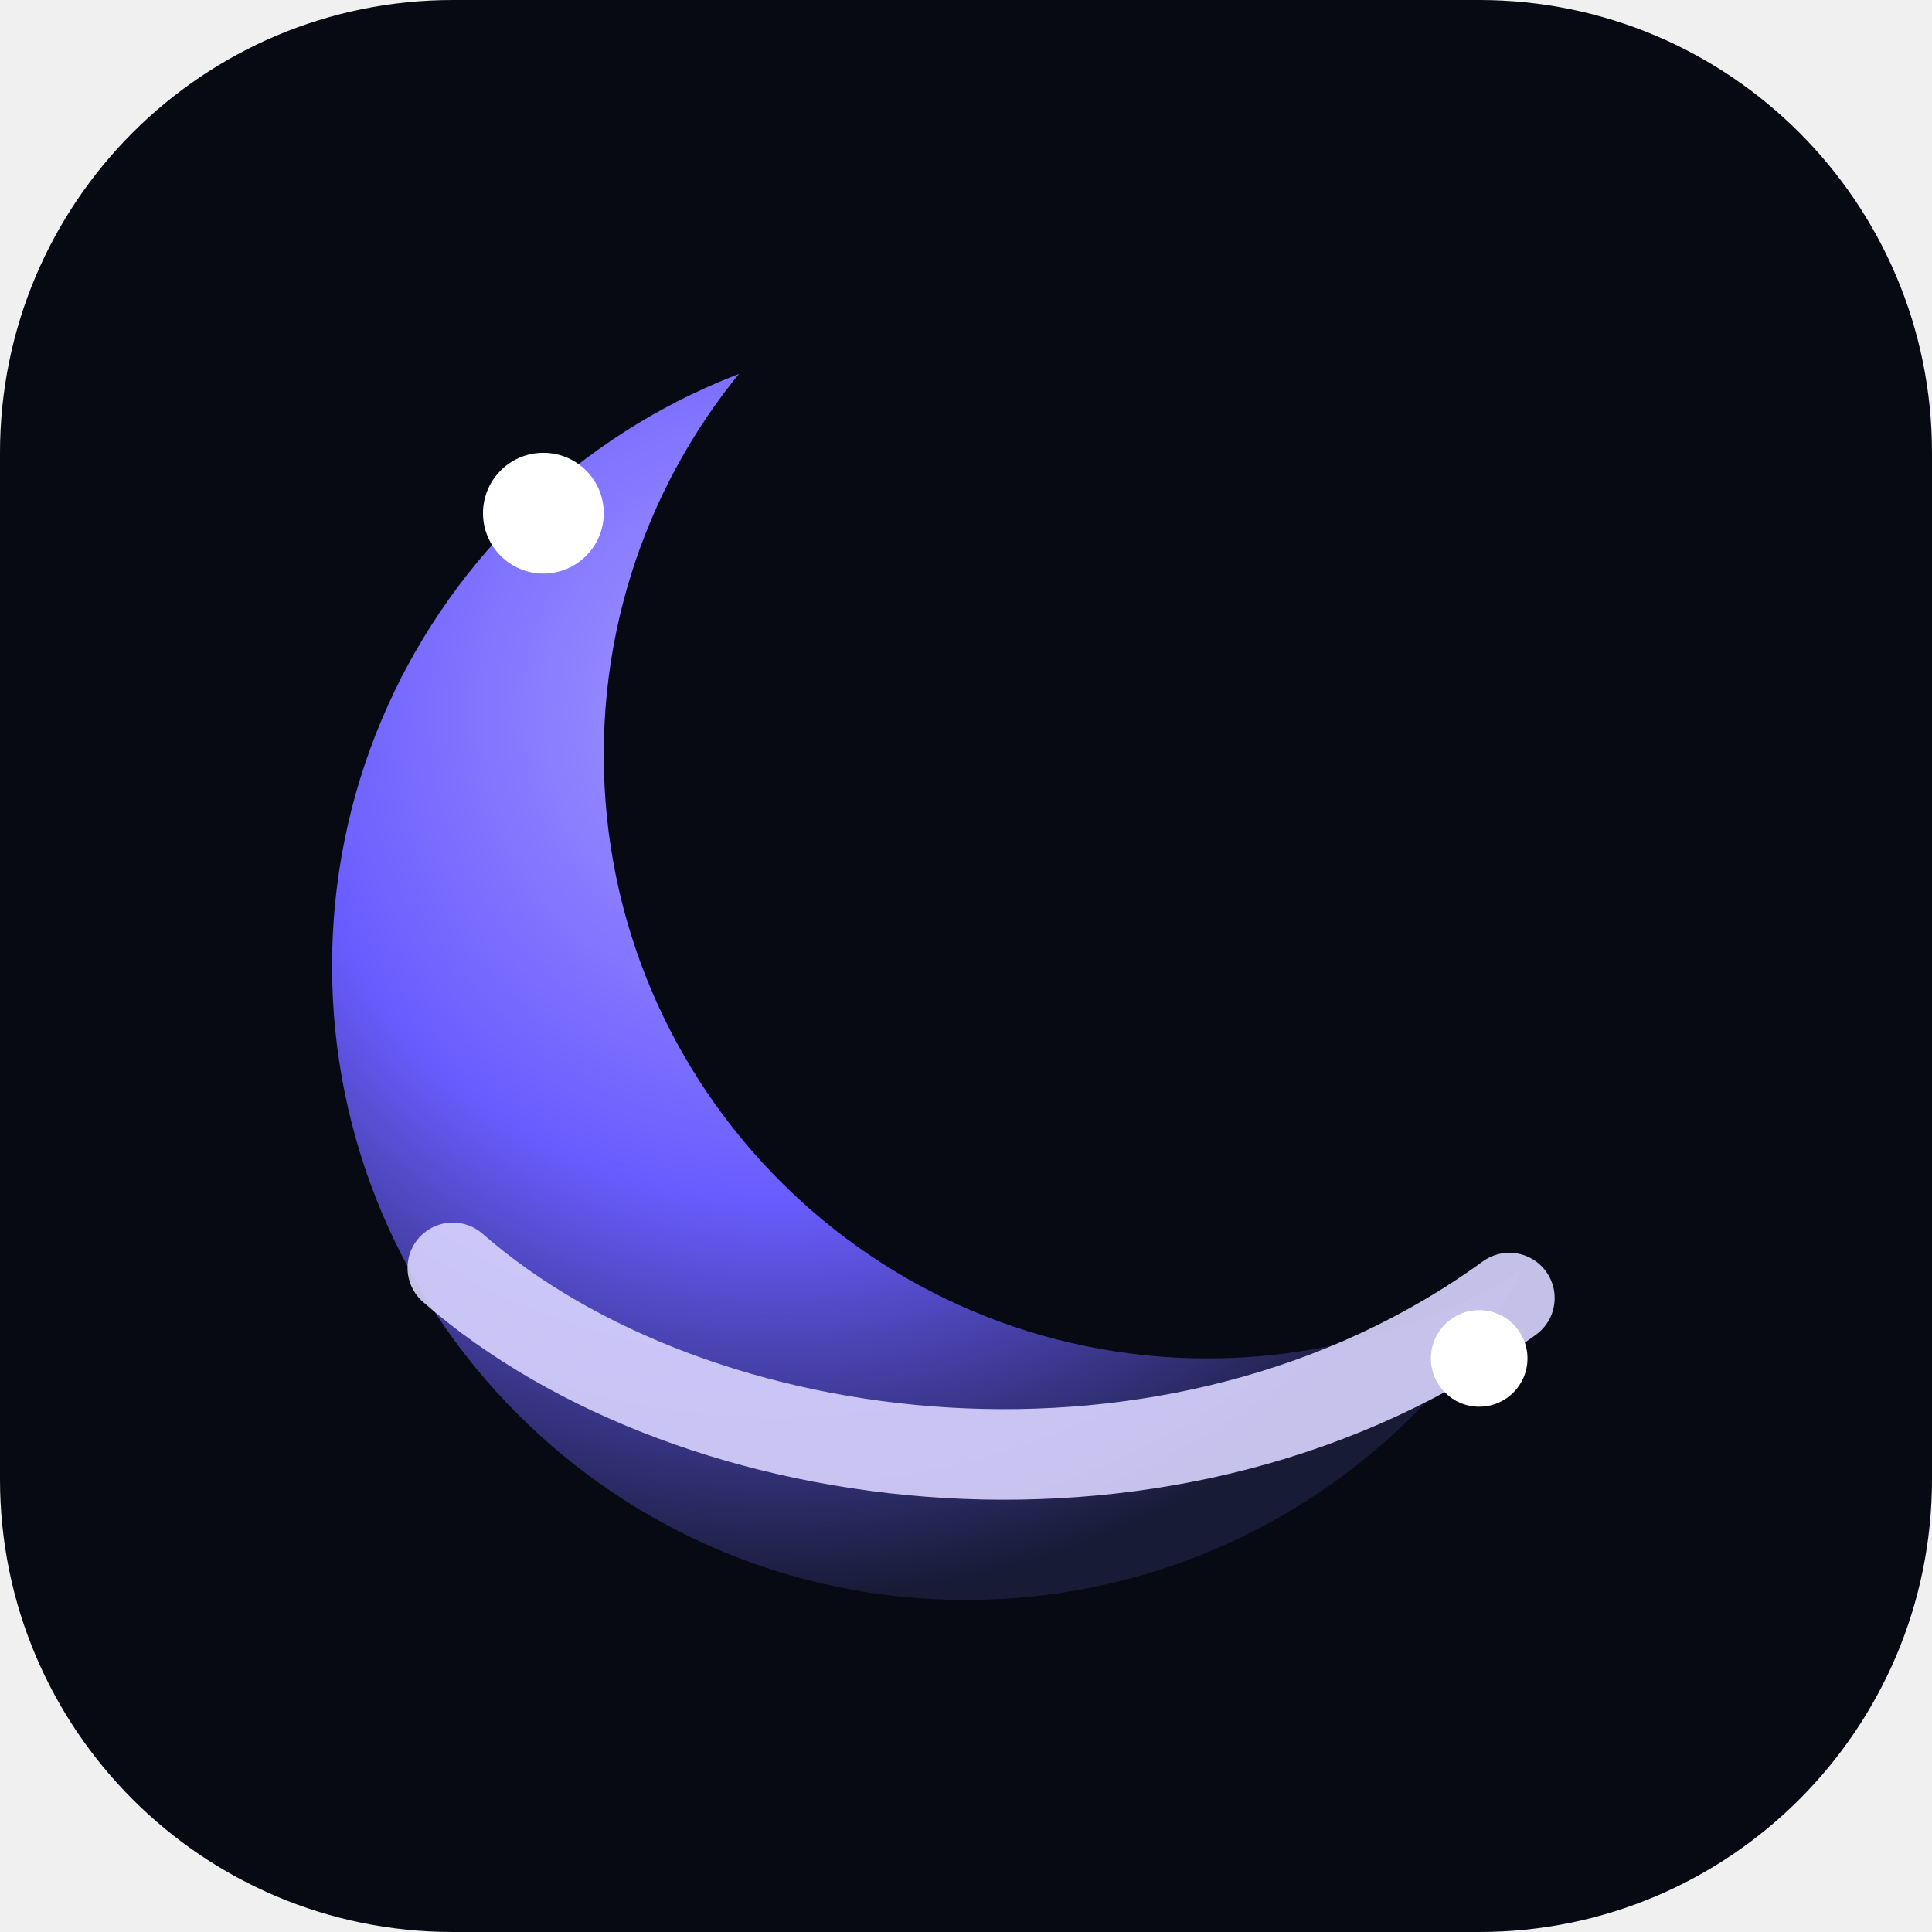
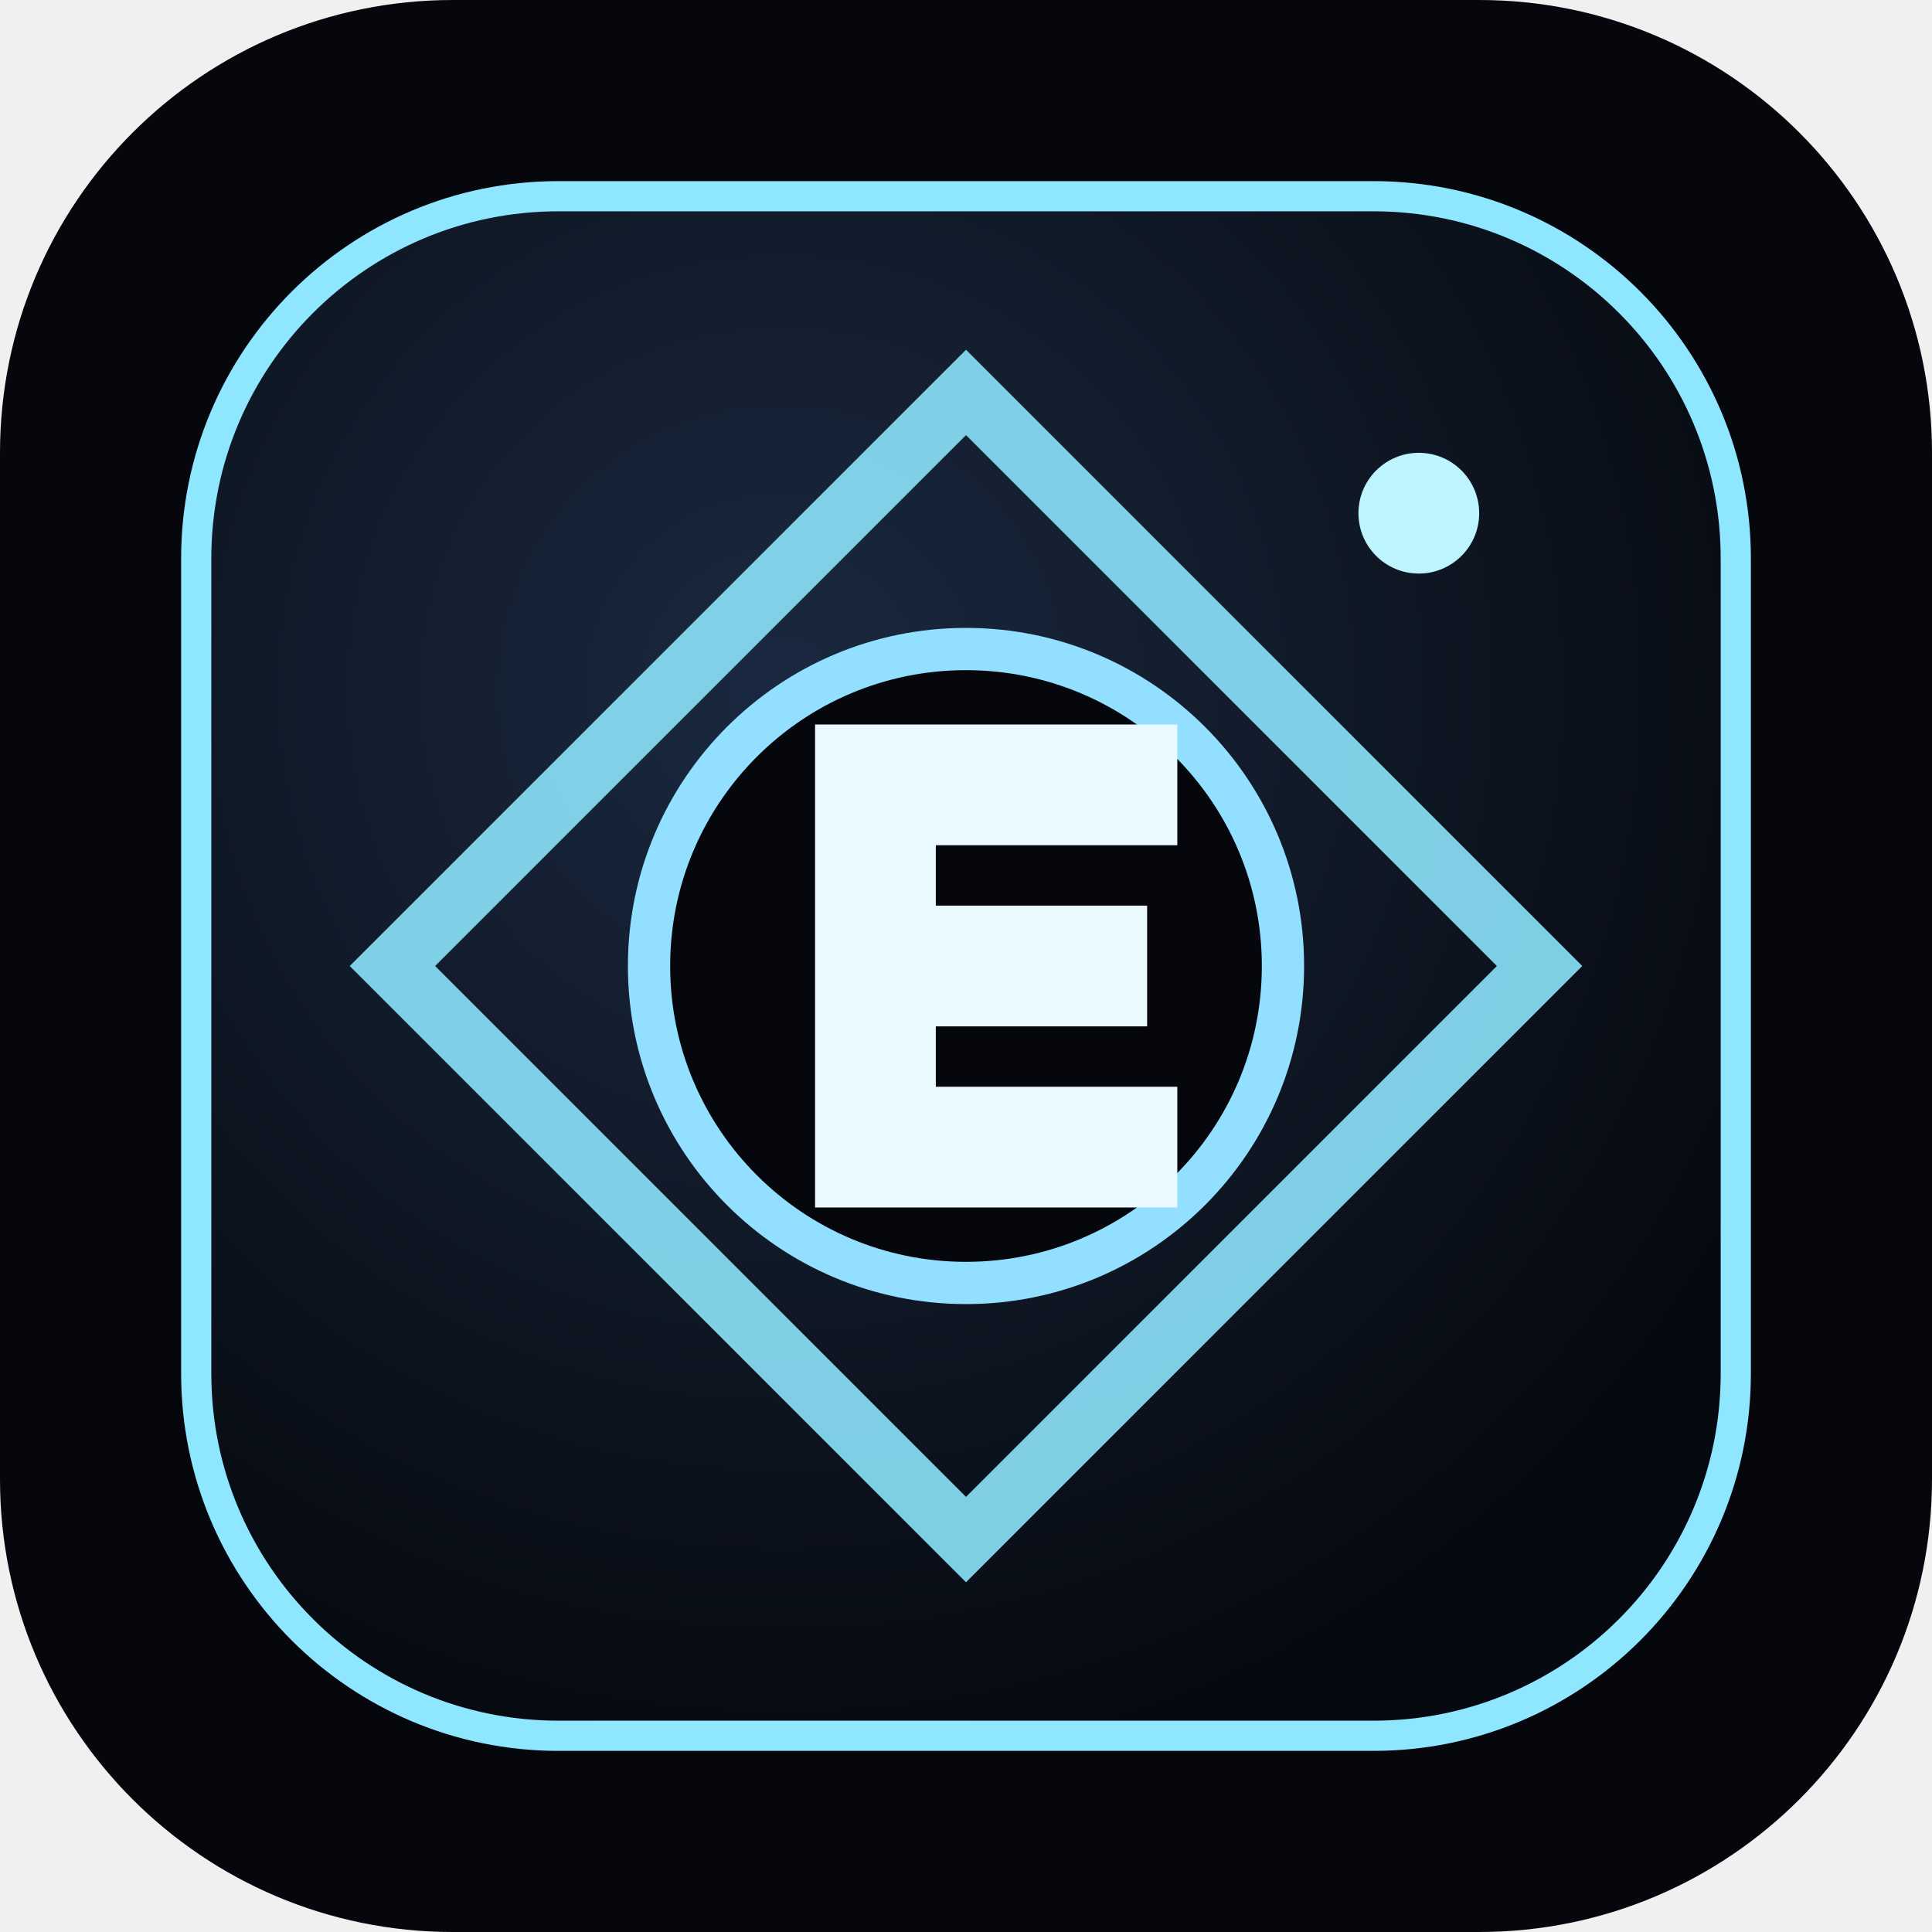
<svg xmlns="http://www.w3.org/2000/svg" viewBox="0 0 64 64">
  <defs>
-     <radialGradient id="g" cx="35%" cy="30%" r="70%">
-       <stop offset="0" stop-color="#a99cff" />
-       <stop offset="0.55" stop-color="#695cff" />
-       <stop offset="1" stop-color="#171b35" />
+     <linearGradient id="edge" x1="8" y1="8" x2="56" y2="56">
+       <stop stop-color="#8ee7ff" />
+       <stop offset=".52" stop-color="#6698ff" />
+       <stop offset="1" stop-color="#8c76ff" />
+     </linearGradient>
+     <radialGradient id="core" cx="38%" cy="32%" r="72%">
+       <stop stop-color="#1a2940" />
+       <stop offset="1" stop-color="#06090f" />
    </radialGradient>
  </defs>
-   <rect width="64" height="64" rx="15" fill="#070a12" />
-   <circle cx="32" cy="32" r="21" fill="url(#g)" />
-   <circle cx="40" cy="25" r="20" fill="#070a12" />
-   <path d="M15 42c8 7 24 9 35 1" fill="none" stroke="#d9d4ff" stroke-width="3" stroke-linecap="round" opacity=".9" />
-   <circle cx="18" cy="17" r="2" fill="#fff" />
-   <circle cx="49" cy="45" r="1.6" fill="#fff" />
+   <rect width="64" height="64" rx="15" fill="#05070c" />
+   <rect x="6.5" y="6.5" width="51" height="51" rx="12" fill="url(#core)" stroke="url(#edge)" />
+   <path d="M32 13 51 32 32 51 13 32Z" fill="none" stroke="url(#edge)" stroke-width="2" opacity=".88" />
+   <circle cx="32" cy="32" r="10.5" fill="#05070c" stroke="#92dfff" stroke-width="1.4" />
+   <path d="M27 24h12v4h-8v2h7v4h-7v2h8v4H27Z" fill="#eaf8ff" />
+   <circle cx="47" cy="17" r="2" fill="#bdf4ff" />
</svg>
